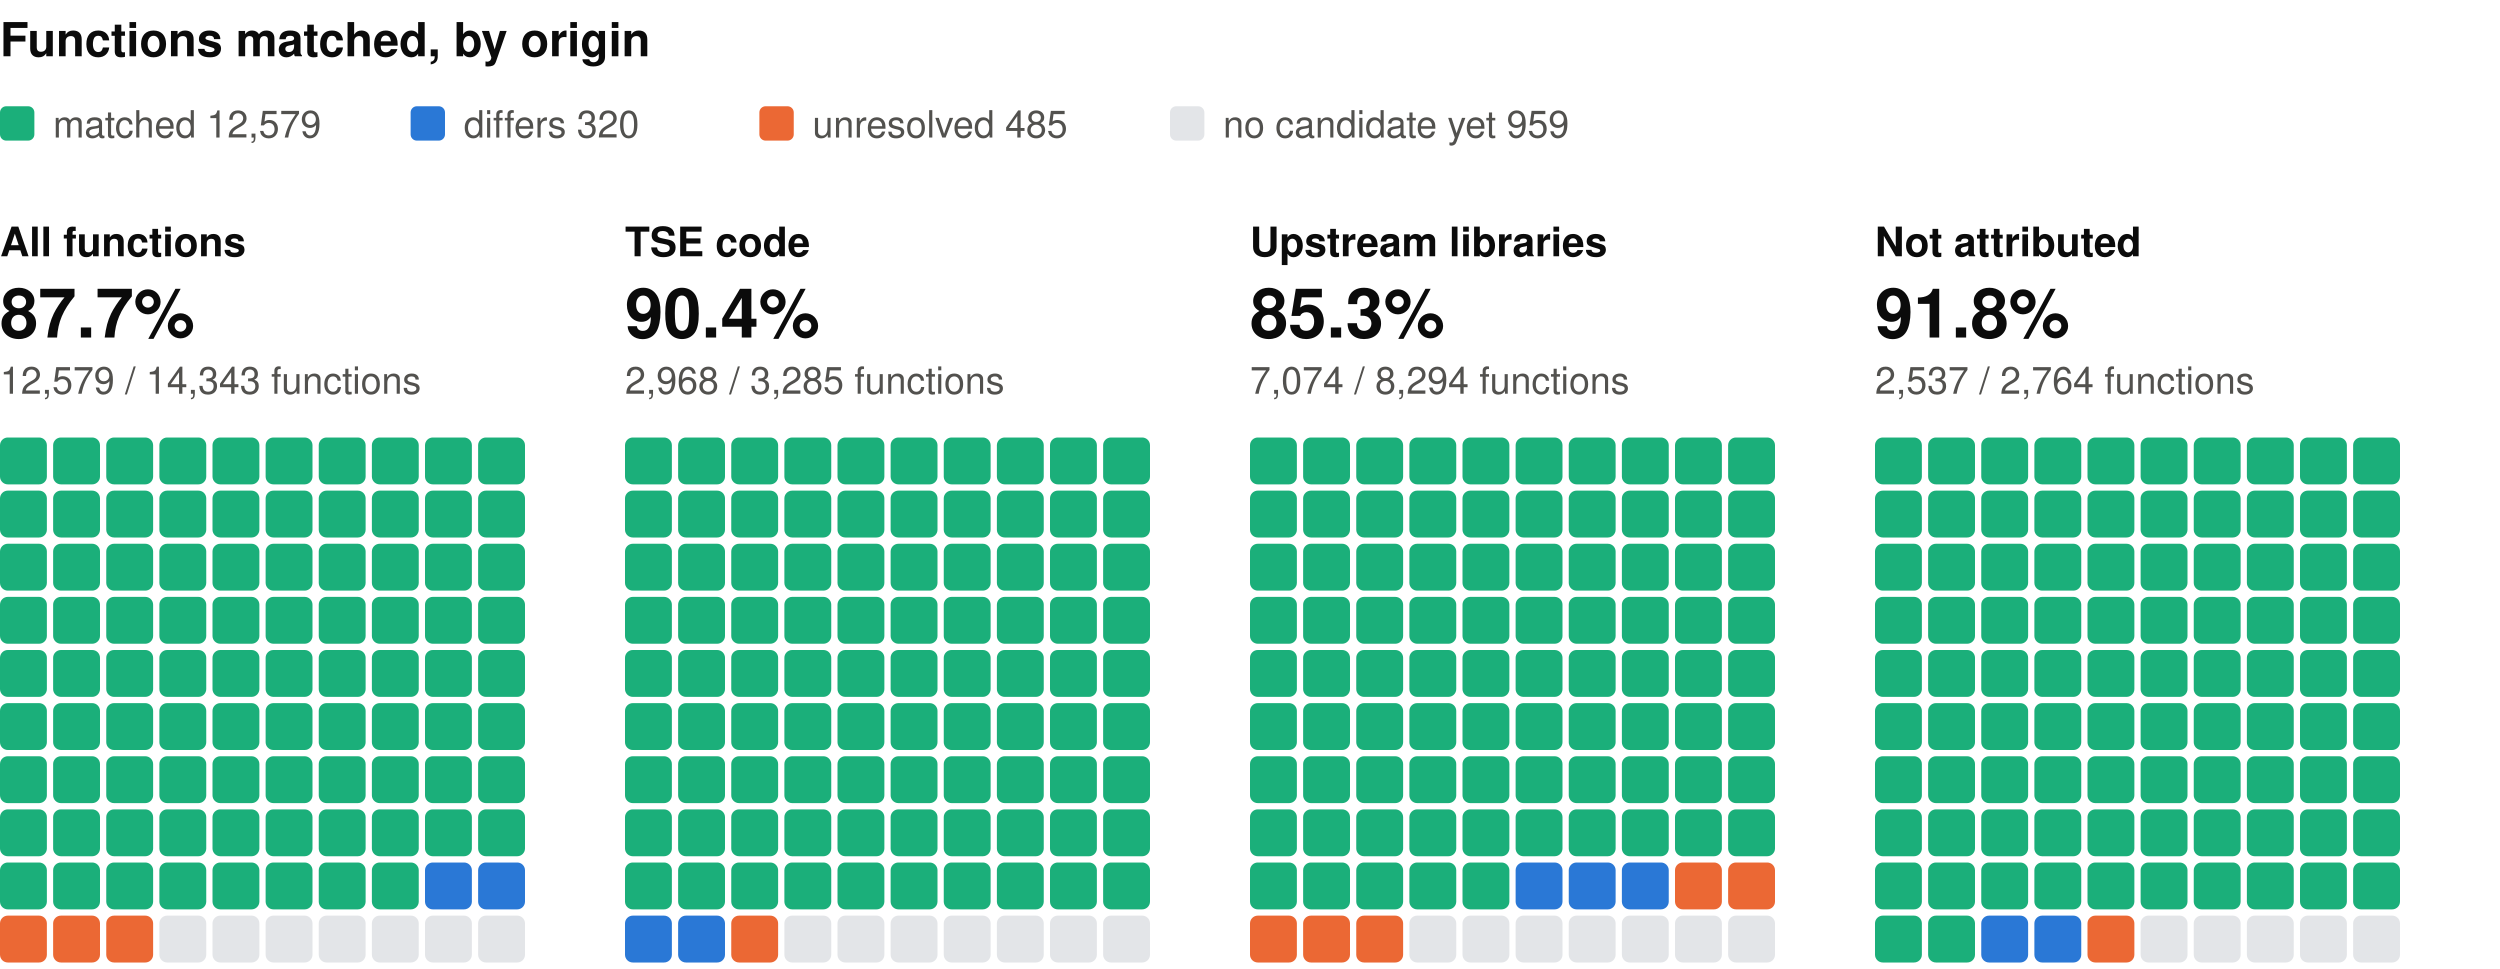
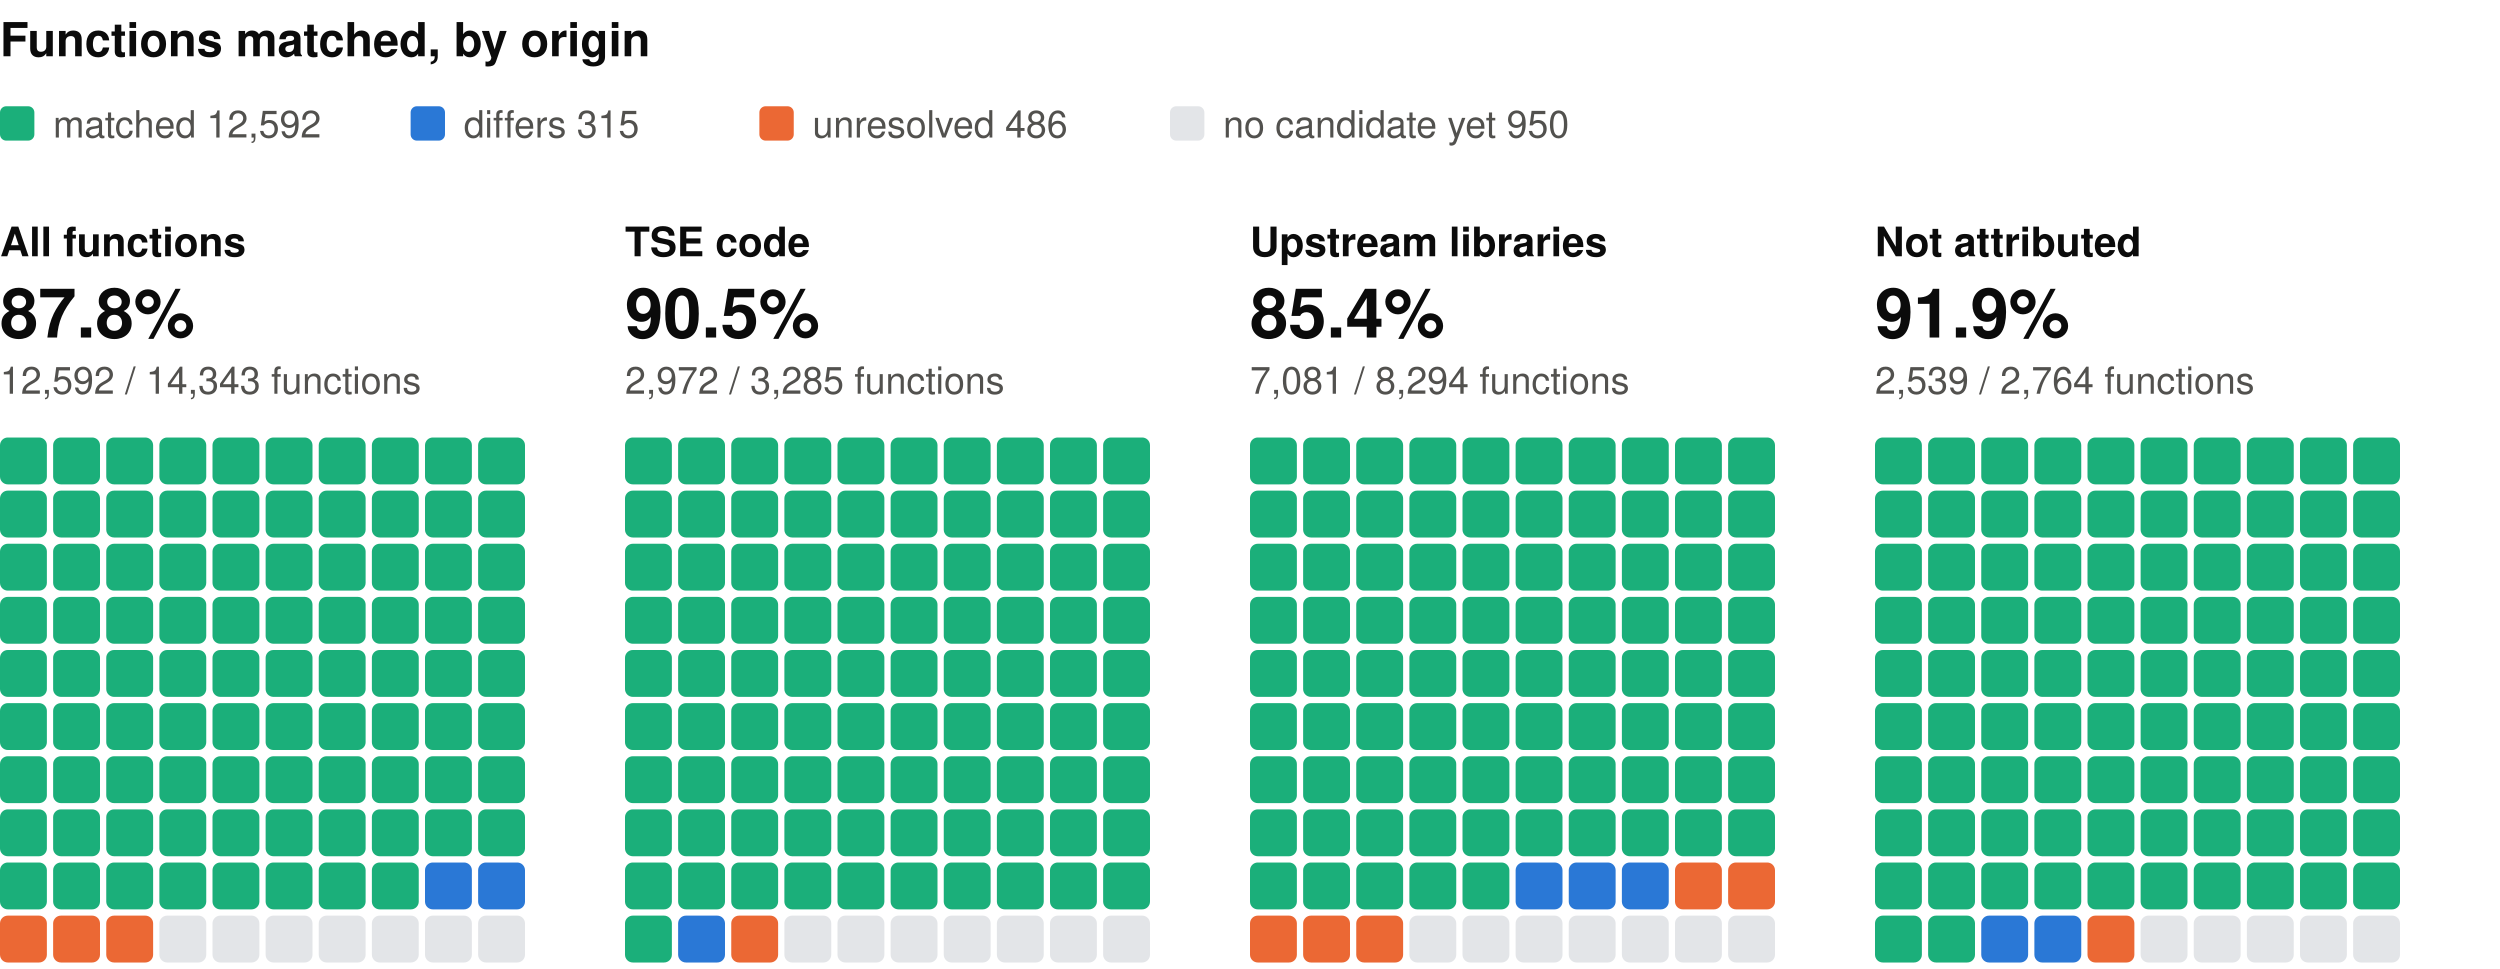
<svg xmlns="http://www.w3.org/2000/svg" width="800" height="310" viewBox="0 0 800 310" role="img" aria-label="Functions matched, by origin: one square per percent, coloured by verdict" font-family="system-ui, -apple-system, 'Segoe UI', Helvetica, Arial, sans-serif">
  <text x="0" y="18" font-size="15" fill="#0b0b0b" font-weight="600">Functions matched, by origin</text>
  <rect x="0" y="34" width="11" height="11" rx="2" fill="#1baf7a" />
-   <text x="17" y="44" font-size="12" fill="#52514e">matched 12,579</text>
+   <text x="17" y="44" font-size="12" fill="#52514e">matched 12,592</text>
  <rect x="131.4" y="34" width="11" height="11" rx="2" fill="#2a78d6" />
-   <text x="148.4" y="44" font-size="12" fill="#52514e">differs 320</text>
+   <text x="148.4" y="44" font-size="12" fill="#52514e">differs 315</text>
  <rect x="243" y="34" width="11" height="11" rx="2" fill="#eb6834" />
-   <text x="260" y="44" font-size="12" fill="#52514e">unresolved 485</text>
+   <text x="260" y="44" font-size="12" fill="#52514e">unresolved 486</text>
  <rect x="374.4" y="34" width="11" height="11" rx="2" fill="#e3e5e8" />
-   <text x="391.4" y="44" font-size="12" fill="#52514e">no candidate yet 959</text>
+   <text x="391.4" y="44" font-size="12" fill="#52514e">no candidate yet 950</text>
  <text x="0" y="82" font-size="13" fill="#0b0b0b" font-weight="600">All functions</text>
-   <text x="0" y="108" font-size="22" fill="#0b0b0b" font-weight="600">87.7%</text>
-   <text x="0" y="126" font-size="12" fill="#52514e">12,579 / 14,343 functions</text>
+   <text x="0" y="108" font-size="22" fill="#0b0b0b" font-weight="600">87.8%</text>
+   <text x="0" y="126" font-size="12" fill="#52514e">12,592 / 14,343 functions</text>
  <rect x="0" y="140" width="15" height="15" rx="2.5" fill="#1baf7a" />
  <rect x="17" y="140" width="15" height="15" rx="2.5" fill="#1baf7a" />
  <rect x="34" y="140" width="15" height="15" rx="2.5" fill="#1baf7a" />
  <rect x="51" y="140" width="15" height="15" rx="2.5" fill="#1baf7a" />
  <rect x="68" y="140" width="15" height="15" rx="2.5" fill="#1baf7a" />
  <rect x="85" y="140" width="15" height="15" rx="2.5" fill="#1baf7a" />
  <rect x="102" y="140" width="15" height="15" rx="2.5" fill="#1baf7a" />
  <rect x="119" y="140" width="15" height="15" rx="2.5" fill="#1baf7a" />
  <rect x="136" y="140" width="15" height="15" rx="2.5" fill="#1baf7a" />
  <rect x="153" y="140" width="15" height="15" rx="2.5" fill="#1baf7a" />
  <rect x="0" y="157" width="15" height="15" rx="2.5" fill="#1baf7a" />
  <rect x="17" y="157" width="15" height="15" rx="2.5" fill="#1baf7a" />
  <rect x="34" y="157" width="15" height="15" rx="2.5" fill="#1baf7a" />
  <rect x="51" y="157" width="15" height="15" rx="2.5" fill="#1baf7a" />
  <rect x="68" y="157" width="15" height="15" rx="2.5" fill="#1baf7a" />
  <rect x="85" y="157" width="15" height="15" rx="2.5" fill="#1baf7a" />
  <rect x="102" y="157" width="15" height="15" rx="2.5" fill="#1baf7a" />
  <rect x="119" y="157" width="15" height="15" rx="2.5" fill="#1baf7a" />
  <rect x="136" y="157" width="15" height="15" rx="2.5" fill="#1baf7a" />
  <rect x="153" y="157" width="15" height="15" rx="2.5" fill="#1baf7a" />
  <rect x="0" y="174" width="15" height="15" rx="2.5" fill="#1baf7a" />
  <rect x="17" y="174" width="15" height="15" rx="2.5" fill="#1baf7a" />
  <rect x="34" y="174" width="15" height="15" rx="2.5" fill="#1baf7a" />
  <rect x="51" y="174" width="15" height="15" rx="2.5" fill="#1baf7a" />
  <rect x="68" y="174" width="15" height="15" rx="2.5" fill="#1baf7a" />
  <rect x="85" y="174" width="15" height="15" rx="2.5" fill="#1baf7a" />
  <rect x="102" y="174" width="15" height="15" rx="2.5" fill="#1baf7a" />
  <rect x="119" y="174" width="15" height="15" rx="2.5" fill="#1baf7a" />
  <rect x="136" y="174" width="15" height="15" rx="2.5" fill="#1baf7a" />
  <rect x="153" y="174" width="15" height="15" rx="2.5" fill="#1baf7a" />
  <rect x="0" y="191" width="15" height="15" rx="2.5" fill="#1baf7a" />
  <rect x="17" y="191" width="15" height="15" rx="2.5" fill="#1baf7a" />
  <rect x="34" y="191" width="15" height="15" rx="2.5" fill="#1baf7a" />
  <rect x="51" y="191" width="15" height="15" rx="2.5" fill="#1baf7a" />
  <rect x="68" y="191" width="15" height="15" rx="2.5" fill="#1baf7a" />
  <rect x="85" y="191" width="15" height="15" rx="2.5" fill="#1baf7a" />
  <rect x="102" y="191" width="15" height="15" rx="2.5" fill="#1baf7a" />
  <rect x="119" y="191" width="15" height="15" rx="2.5" fill="#1baf7a" />
  <rect x="136" y="191" width="15" height="15" rx="2.5" fill="#1baf7a" />
  <rect x="153" y="191" width="15" height="15" rx="2.5" fill="#1baf7a" />
  <rect x="0" y="208" width="15" height="15" rx="2.5" fill="#1baf7a" />
  <rect x="17" y="208" width="15" height="15" rx="2.5" fill="#1baf7a" />
  <rect x="34" y="208" width="15" height="15" rx="2.5" fill="#1baf7a" />
  <rect x="51" y="208" width="15" height="15" rx="2.5" fill="#1baf7a" />
  <rect x="68" y="208" width="15" height="15" rx="2.5" fill="#1baf7a" />
  <rect x="85" y="208" width="15" height="15" rx="2.5" fill="#1baf7a" />
  <rect x="102" y="208" width="15" height="15" rx="2.5" fill="#1baf7a" />
  <rect x="119" y="208" width="15" height="15" rx="2.5" fill="#1baf7a" />
  <rect x="136" y="208" width="15" height="15" rx="2.5" fill="#1baf7a" />
  <rect x="153" y="208" width="15" height="15" rx="2.5" fill="#1baf7a" />
  <rect x="0" y="225" width="15" height="15" rx="2.5" fill="#1baf7a" />
  <rect x="17" y="225" width="15" height="15" rx="2.5" fill="#1baf7a" />
  <rect x="34" y="225" width="15" height="15" rx="2.5" fill="#1baf7a" />
  <rect x="51" y="225" width="15" height="15" rx="2.5" fill="#1baf7a" />
  <rect x="68" y="225" width="15" height="15" rx="2.5" fill="#1baf7a" />
  <rect x="85" y="225" width="15" height="15" rx="2.5" fill="#1baf7a" />
  <rect x="102" y="225" width="15" height="15" rx="2.5" fill="#1baf7a" />
  <rect x="119" y="225" width="15" height="15" rx="2.5" fill="#1baf7a" />
  <rect x="136" y="225" width="15" height="15" rx="2.5" fill="#1baf7a" />
  <rect x="153" y="225" width="15" height="15" rx="2.5" fill="#1baf7a" />
  <rect x="0" y="242" width="15" height="15" rx="2.5" fill="#1baf7a" />
  <rect x="17" y="242" width="15" height="15" rx="2.5" fill="#1baf7a" />
  <rect x="34" y="242" width="15" height="15" rx="2.5" fill="#1baf7a" />
  <rect x="51" y="242" width="15" height="15" rx="2.5" fill="#1baf7a" />
  <rect x="68" y="242" width="15" height="15" rx="2.5" fill="#1baf7a" />
  <rect x="85" y="242" width="15" height="15" rx="2.5" fill="#1baf7a" />
  <rect x="102" y="242" width="15" height="15" rx="2.5" fill="#1baf7a" />
  <rect x="119" y="242" width="15" height="15" rx="2.5" fill="#1baf7a" />
  <rect x="136" y="242" width="15" height="15" rx="2.5" fill="#1baf7a" />
  <rect x="153" y="242" width="15" height="15" rx="2.5" fill="#1baf7a" />
  <rect x="0" y="259" width="15" height="15" rx="2.5" fill="#1baf7a" />
  <rect x="17" y="259" width="15" height="15" rx="2.5" fill="#1baf7a" />
  <rect x="34" y="259" width="15" height="15" rx="2.5" fill="#1baf7a" />
  <rect x="51" y="259" width="15" height="15" rx="2.5" fill="#1baf7a" />
  <rect x="68" y="259" width="15" height="15" rx="2.5" fill="#1baf7a" />
  <rect x="85" y="259" width="15" height="15" rx="2.5" fill="#1baf7a" />
  <rect x="102" y="259" width="15" height="15" rx="2.5" fill="#1baf7a" />
  <rect x="119" y="259" width="15" height="15" rx="2.5" fill="#1baf7a" />
  <rect x="136" y="259" width="15" height="15" rx="2.5" fill="#1baf7a" />
  <rect x="153" y="259" width="15" height="15" rx="2.5" fill="#1baf7a" />
  <rect x="0" y="276" width="15" height="15" rx="2.5" fill="#1baf7a" />
  <rect x="17" y="276" width="15" height="15" rx="2.5" fill="#1baf7a" />
  <rect x="34" y="276" width="15" height="15" rx="2.5" fill="#1baf7a" />
  <rect x="51" y="276" width="15" height="15" rx="2.5" fill="#1baf7a" />
  <rect x="68" y="276" width="15" height="15" rx="2.5" fill="#1baf7a" />
  <rect x="85" y="276" width="15" height="15" rx="2.5" fill="#1baf7a" />
  <rect x="102" y="276" width="15" height="15" rx="2.5" fill="#1baf7a" />
  <rect x="119" y="276" width="15" height="15" rx="2.5" fill="#1baf7a" />
  <rect x="136" y="276" width="15" height="15" rx="2.5" fill="#2a78d6" />
  <rect x="153" y="276" width="15" height="15" rx="2.5" fill="#2a78d6" />
  <rect x="0" y="293" width="15" height="15" rx="2.5" fill="#eb6834" />
  <rect x="17" y="293" width="15" height="15" rx="2.5" fill="#eb6834" />
  <rect x="34" y="293" width="15" height="15" rx="2.5" fill="#eb6834" />
  <rect x="51" y="293" width="15" height="15" rx="2.5" fill="#e3e5e8" />
  <rect x="68" y="293" width="15" height="15" rx="2.5" fill="#e3e5e8" />
  <rect x="85" y="293" width="15" height="15" rx="2.5" fill="#e3e5e8" />
  <rect x="102" y="293" width="15" height="15" rx="2.5" fill="#e3e5e8" />
  <rect x="119" y="293" width="15" height="15" rx="2.5" fill="#e3e5e8" />
  <rect x="136" y="293" width="15" height="15" rx="2.5" fill="#e3e5e8" />
  <rect x="153" y="293" width="15" height="15" rx="2.5" fill="#e3e5e8" />
  <text x="200" y="82" font-size="13" fill="#0b0b0b" font-weight="600">TSE code</text>
-   <text x="200" y="108" font-size="22" fill="#0b0b0b" font-weight="600">90.4%</text>
-   <text x="200" y="126" font-size="12" fill="#52514e">2,968 / 3,285 functions</text>
+   <text x="200" y="108" font-size="22" fill="#0b0b0b" font-weight="600">90.5%</text>
+   <text x="200" y="126" font-size="12" fill="#52514e">2,972 / 3,285 functions</text>
  <rect x="200" y="140" width="15" height="15" rx="2.5" fill="#1baf7a" />
  <rect x="217" y="140" width="15" height="15" rx="2.5" fill="#1baf7a" />
  <rect x="234" y="140" width="15" height="15" rx="2.5" fill="#1baf7a" />
  <rect x="251" y="140" width="15" height="15" rx="2.5" fill="#1baf7a" />
  <rect x="268" y="140" width="15" height="15" rx="2.5" fill="#1baf7a" />
  <rect x="285" y="140" width="15" height="15" rx="2.5" fill="#1baf7a" />
  <rect x="302" y="140" width="15" height="15" rx="2.5" fill="#1baf7a" />
  <rect x="319" y="140" width="15" height="15" rx="2.5" fill="#1baf7a" />
  <rect x="336" y="140" width="15" height="15" rx="2.5" fill="#1baf7a" />
  <rect x="353" y="140" width="15" height="15" rx="2.5" fill="#1baf7a" />
  <rect x="200" y="157" width="15" height="15" rx="2.5" fill="#1baf7a" />
  <rect x="217" y="157" width="15" height="15" rx="2.5" fill="#1baf7a" />
  <rect x="234" y="157" width="15" height="15" rx="2.5" fill="#1baf7a" />
  <rect x="251" y="157" width="15" height="15" rx="2.5" fill="#1baf7a" />
  <rect x="268" y="157" width="15" height="15" rx="2.5" fill="#1baf7a" />
  <rect x="285" y="157" width="15" height="15" rx="2.5" fill="#1baf7a" />
  <rect x="302" y="157" width="15" height="15" rx="2.5" fill="#1baf7a" />
  <rect x="319" y="157" width="15" height="15" rx="2.5" fill="#1baf7a" />
  <rect x="336" y="157" width="15" height="15" rx="2.5" fill="#1baf7a" />
  <rect x="353" y="157" width="15" height="15" rx="2.5" fill="#1baf7a" />
  <rect x="200" y="174" width="15" height="15" rx="2.5" fill="#1baf7a" />
  <rect x="217" y="174" width="15" height="15" rx="2.5" fill="#1baf7a" />
  <rect x="234" y="174" width="15" height="15" rx="2.5" fill="#1baf7a" />
  <rect x="251" y="174" width="15" height="15" rx="2.5" fill="#1baf7a" />
  <rect x="268" y="174" width="15" height="15" rx="2.5" fill="#1baf7a" />
  <rect x="285" y="174" width="15" height="15" rx="2.5" fill="#1baf7a" />
  <rect x="302" y="174" width="15" height="15" rx="2.5" fill="#1baf7a" />
  <rect x="319" y="174" width="15" height="15" rx="2.5" fill="#1baf7a" />
  <rect x="336" y="174" width="15" height="15" rx="2.5" fill="#1baf7a" />
  <rect x="353" y="174" width="15" height="15" rx="2.5" fill="#1baf7a" />
  <rect x="200" y="191" width="15" height="15" rx="2.5" fill="#1baf7a" />
  <rect x="217" y="191" width="15" height="15" rx="2.5" fill="#1baf7a" />
  <rect x="234" y="191" width="15" height="15" rx="2.5" fill="#1baf7a" />
  <rect x="251" y="191" width="15" height="15" rx="2.5" fill="#1baf7a" />
  <rect x="268" y="191" width="15" height="15" rx="2.5" fill="#1baf7a" />
  <rect x="285" y="191" width="15" height="15" rx="2.5" fill="#1baf7a" />
  <rect x="302" y="191" width="15" height="15" rx="2.5" fill="#1baf7a" />
  <rect x="319" y="191" width="15" height="15" rx="2.5" fill="#1baf7a" />
  <rect x="336" y="191" width="15" height="15" rx="2.5" fill="#1baf7a" />
  <rect x="353" y="191" width="15" height="15" rx="2.5" fill="#1baf7a" />
  <rect x="200" y="208" width="15" height="15" rx="2.5" fill="#1baf7a" />
  <rect x="217" y="208" width="15" height="15" rx="2.5" fill="#1baf7a" />
  <rect x="234" y="208" width="15" height="15" rx="2.5" fill="#1baf7a" />
  <rect x="251" y="208" width="15" height="15" rx="2.5" fill="#1baf7a" />
  <rect x="268" y="208" width="15" height="15" rx="2.5" fill="#1baf7a" />
  <rect x="285" y="208" width="15" height="15" rx="2.5" fill="#1baf7a" />
  <rect x="302" y="208" width="15" height="15" rx="2.5" fill="#1baf7a" />
  <rect x="319" y="208" width="15" height="15" rx="2.5" fill="#1baf7a" />
  <rect x="336" y="208" width="15" height="15" rx="2.5" fill="#1baf7a" />
  <rect x="353" y="208" width="15" height="15" rx="2.5" fill="#1baf7a" />
  <rect x="200" y="225" width="15" height="15" rx="2.5" fill="#1baf7a" />
  <rect x="217" y="225" width="15" height="15" rx="2.5" fill="#1baf7a" />
  <rect x="234" y="225" width="15" height="15" rx="2.5" fill="#1baf7a" />
  <rect x="251" y="225" width="15" height="15" rx="2.5" fill="#1baf7a" />
  <rect x="268" y="225" width="15" height="15" rx="2.5" fill="#1baf7a" />
  <rect x="285" y="225" width="15" height="15" rx="2.5" fill="#1baf7a" />
  <rect x="302" y="225" width="15" height="15" rx="2.5" fill="#1baf7a" />
  <rect x="319" y="225" width="15" height="15" rx="2.5" fill="#1baf7a" />
  <rect x="336" y="225" width="15" height="15" rx="2.5" fill="#1baf7a" />
  <rect x="353" y="225" width="15" height="15" rx="2.5" fill="#1baf7a" />
  <rect x="200" y="242" width="15" height="15" rx="2.5" fill="#1baf7a" />
  <rect x="217" y="242" width="15" height="15" rx="2.5" fill="#1baf7a" />
  <rect x="234" y="242" width="15" height="15" rx="2.5" fill="#1baf7a" />
  <rect x="251" y="242" width="15" height="15" rx="2.5" fill="#1baf7a" />
  <rect x="268" y="242" width="15" height="15" rx="2.5" fill="#1baf7a" />
  <rect x="285" y="242" width="15" height="15" rx="2.5" fill="#1baf7a" />
  <rect x="302" y="242" width="15" height="15" rx="2.5" fill="#1baf7a" />
  <rect x="319" y="242" width="15" height="15" rx="2.5" fill="#1baf7a" />
  <rect x="336" y="242" width="15" height="15" rx="2.5" fill="#1baf7a" />
  <rect x="353" y="242" width="15" height="15" rx="2.5" fill="#1baf7a" />
  <rect x="200" y="259" width="15" height="15" rx="2.5" fill="#1baf7a" />
  <rect x="217" y="259" width="15" height="15" rx="2.5" fill="#1baf7a" />
  <rect x="234" y="259" width="15" height="15" rx="2.5" fill="#1baf7a" />
  <rect x="251" y="259" width="15" height="15" rx="2.5" fill="#1baf7a" />
  <rect x="268" y="259" width="15" height="15" rx="2.5" fill="#1baf7a" />
  <rect x="285" y="259" width="15" height="15" rx="2.5" fill="#1baf7a" />
  <rect x="302" y="259" width="15" height="15" rx="2.5" fill="#1baf7a" />
  <rect x="319" y="259" width="15" height="15" rx="2.5" fill="#1baf7a" />
  <rect x="336" y="259" width="15" height="15" rx="2.5" fill="#1baf7a" />
  <rect x="353" y="259" width="15" height="15" rx="2.5" fill="#1baf7a" />
  <rect x="200" y="276" width="15" height="15" rx="2.5" fill="#1baf7a" />
  <rect x="217" y="276" width="15" height="15" rx="2.5" fill="#1baf7a" />
  <rect x="234" y="276" width="15" height="15" rx="2.5" fill="#1baf7a" />
  <rect x="251" y="276" width="15" height="15" rx="2.5" fill="#1baf7a" />
  <rect x="268" y="276" width="15" height="15" rx="2.5" fill="#1baf7a" />
  <rect x="285" y="276" width="15" height="15" rx="2.5" fill="#1baf7a" />
  <rect x="302" y="276" width="15" height="15" rx="2.5" fill="#1baf7a" />
  <rect x="319" y="276" width="15" height="15" rx="2.5" fill="#1baf7a" />
  <rect x="336" y="276" width="15" height="15" rx="2.5" fill="#1baf7a" />
  <rect x="353" y="276" width="15" height="15" rx="2.5" fill="#1baf7a" />
-   <rect x="200" y="293" width="15" height="15" rx="2.5" fill="#2a78d6" />
+   <rect x="200" y="293" width="15" height="15" rx="2.5" fill="#1baf7a" />
  <rect x="217" y="293" width="15" height="15" rx="2.5" fill="#2a78d6" />
  <rect x="234" y="293" width="15" height="15" rx="2.5" fill="#eb6834" />
  <rect x="251" y="293" width="15" height="15" rx="2.5" fill="#e3e5e8" />
  <rect x="268" y="293" width="15" height="15" rx="2.5" fill="#e3e5e8" />
  <rect x="285" y="293" width="15" height="15" rx="2.5" fill="#e3e5e8" />
  <rect x="302" y="293" width="15" height="15" rx="2.5" fill="#e3e5e8" />
  <rect x="319" y="293" width="15" height="15" rx="2.5" fill="#e3e5e8" />
  <rect x="336" y="293" width="15" height="15" rx="2.5" fill="#e3e5e8" />
  <rect x="353" y="293" width="15" height="15" rx="2.5" fill="#e3e5e8" />
  <text x="400" y="82" font-size="13" fill="#0b0b0b" font-weight="600">Upstream libraries</text>
-   <text x="400" y="108" font-size="22" fill="#0b0b0b" font-weight="600">85.3%</text>
-   <text x="400" y="126" font-size="12" fill="#52514e">7,074 / 8,294 functions</text>
+   <text x="400" y="108" font-size="22" fill="#0b0b0b" font-weight="600">85.4%</text>
+   <text x="400" y="126" font-size="12" fill="#52514e">7,081 / 8,294 functions</text>
  <rect x="400" y="140" width="15" height="15" rx="2.5" fill="#1baf7a" />
  <rect x="417" y="140" width="15" height="15" rx="2.5" fill="#1baf7a" />
  <rect x="434" y="140" width="15" height="15" rx="2.5" fill="#1baf7a" />
  <rect x="451" y="140" width="15" height="15" rx="2.5" fill="#1baf7a" />
  <rect x="468" y="140" width="15" height="15" rx="2.5" fill="#1baf7a" />
  <rect x="485" y="140" width="15" height="15" rx="2.5" fill="#1baf7a" />
  <rect x="502" y="140" width="15" height="15" rx="2.5" fill="#1baf7a" />
  <rect x="519" y="140" width="15" height="15" rx="2.5" fill="#1baf7a" />
  <rect x="536" y="140" width="15" height="15" rx="2.5" fill="#1baf7a" />
  <rect x="553" y="140" width="15" height="15" rx="2.5" fill="#1baf7a" />
  <rect x="400" y="157" width="15" height="15" rx="2.5" fill="#1baf7a" />
  <rect x="417" y="157" width="15" height="15" rx="2.5" fill="#1baf7a" />
  <rect x="434" y="157" width="15" height="15" rx="2.5" fill="#1baf7a" />
  <rect x="451" y="157" width="15" height="15" rx="2.5" fill="#1baf7a" />
  <rect x="468" y="157" width="15" height="15" rx="2.5" fill="#1baf7a" />
  <rect x="485" y="157" width="15" height="15" rx="2.5" fill="#1baf7a" />
  <rect x="502" y="157" width="15" height="15" rx="2.5" fill="#1baf7a" />
  <rect x="519" y="157" width="15" height="15" rx="2.5" fill="#1baf7a" />
  <rect x="536" y="157" width="15" height="15" rx="2.5" fill="#1baf7a" />
  <rect x="553" y="157" width="15" height="15" rx="2.5" fill="#1baf7a" />
  <rect x="400" y="174" width="15" height="15" rx="2.5" fill="#1baf7a" />
  <rect x="417" y="174" width="15" height="15" rx="2.5" fill="#1baf7a" />
  <rect x="434" y="174" width="15" height="15" rx="2.5" fill="#1baf7a" />
  <rect x="451" y="174" width="15" height="15" rx="2.5" fill="#1baf7a" />
  <rect x="468" y="174" width="15" height="15" rx="2.5" fill="#1baf7a" />
  <rect x="485" y="174" width="15" height="15" rx="2.5" fill="#1baf7a" />
  <rect x="502" y="174" width="15" height="15" rx="2.5" fill="#1baf7a" />
  <rect x="519" y="174" width="15" height="15" rx="2.5" fill="#1baf7a" />
  <rect x="536" y="174" width="15" height="15" rx="2.5" fill="#1baf7a" />
  <rect x="553" y="174" width="15" height="15" rx="2.5" fill="#1baf7a" />
  <rect x="400" y="191" width="15" height="15" rx="2.5" fill="#1baf7a" />
  <rect x="417" y="191" width="15" height="15" rx="2.5" fill="#1baf7a" />
  <rect x="434" y="191" width="15" height="15" rx="2.5" fill="#1baf7a" />
  <rect x="451" y="191" width="15" height="15" rx="2.5" fill="#1baf7a" />
  <rect x="468" y="191" width="15" height="15" rx="2.5" fill="#1baf7a" />
  <rect x="485" y="191" width="15" height="15" rx="2.5" fill="#1baf7a" />
  <rect x="502" y="191" width="15" height="15" rx="2.5" fill="#1baf7a" />
  <rect x="519" y="191" width="15" height="15" rx="2.5" fill="#1baf7a" />
  <rect x="536" y="191" width="15" height="15" rx="2.5" fill="#1baf7a" />
  <rect x="553" y="191" width="15" height="15" rx="2.5" fill="#1baf7a" />
  <rect x="400" y="208" width="15" height="15" rx="2.5" fill="#1baf7a" />
  <rect x="417" y="208" width="15" height="15" rx="2.5" fill="#1baf7a" />
  <rect x="434" y="208" width="15" height="15" rx="2.5" fill="#1baf7a" />
  <rect x="451" y="208" width="15" height="15" rx="2.5" fill="#1baf7a" />
  <rect x="468" y="208" width="15" height="15" rx="2.5" fill="#1baf7a" />
  <rect x="485" y="208" width="15" height="15" rx="2.5" fill="#1baf7a" />
  <rect x="502" y="208" width="15" height="15" rx="2.5" fill="#1baf7a" />
  <rect x="519" y="208" width="15" height="15" rx="2.5" fill="#1baf7a" />
  <rect x="536" y="208" width="15" height="15" rx="2.5" fill="#1baf7a" />
  <rect x="553" y="208" width="15" height="15" rx="2.5" fill="#1baf7a" />
  <rect x="400" y="225" width="15" height="15" rx="2.5" fill="#1baf7a" />
  <rect x="417" y="225" width="15" height="15" rx="2.5" fill="#1baf7a" />
  <rect x="434" y="225" width="15" height="15" rx="2.5" fill="#1baf7a" />
  <rect x="451" y="225" width="15" height="15" rx="2.5" fill="#1baf7a" />
  <rect x="468" y="225" width="15" height="15" rx="2.5" fill="#1baf7a" />
  <rect x="485" y="225" width="15" height="15" rx="2.5" fill="#1baf7a" />
  <rect x="502" y="225" width="15" height="15" rx="2.5" fill="#1baf7a" />
  <rect x="519" y="225" width="15" height="15" rx="2.5" fill="#1baf7a" />
  <rect x="536" y="225" width="15" height="15" rx="2.5" fill="#1baf7a" />
  <rect x="553" y="225" width="15" height="15" rx="2.5" fill="#1baf7a" />
  <rect x="400" y="242" width="15" height="15" rx="2.5" fill="#1baf7a" />
  <rect x="417" y="242" width="15" height="15" rx="2.5" fill="#1baf7a" />
  <rect x="434" y="242" width="15" height="15" rx="2.5" fill="#1baf7a" />
  <rect x="451" y="242" width="15" height="15" rx="2.5" fill="#1baf7a" />
  <rect x="468" y="242" width="15" height="15" rx="2.5" fill="#1baf7a" />
  <rect x="485" y="242" width="15" height="15" rx="2.5" fill="#1baf7a" />
  <rect x="502" y="242" width="15" height="15" rx="2.5" fill="#1baf7a" />
  <rect x="519" y="242" width="15" height="15" rx="2.5" fill="#1baf7a" />
  <rect x="536" y="242" width="15" height="15" rx="2.5" fill="#1baf7a" />
  <rect x="553" y="242" width="15" height="15" rx="2.5" fill="#1baf7a" />
  <rect x="400" y="259" width="15" height="15" rx="2.5" fill="#1baf7a" />
  <rect x="417" y="259" width="15" height="15" rx="2.5" fill="#1baf7a" />
  <rect x="434" y="259" width="15" height="15" rx="2.5" fill="#1baf7a" />
  <rect x="451" y="259" width="15" height="15" rx="2.5" fill="#1baf7a" />
  <rect x="468" y="259" width="15" height="15" rx="2.5" fill="#1baf7a" />
  <rect x="485" y="259" width="15" height="15" rx="2.5" fill="#1baf7a" />
  <rect x="502" y="259" width="15" height="15" rx="2.5" fill="#1baf7a" />
  <rect x="519" y="259" width="15" height="15" rx="2.5" fill="#1baf7a" />
  <rect x="536" y="259" width="15" height="15" rx="2.5" fill="#1baf7a" />
  <rect x="553" y="259" width="15" height="15" rx="2.5" fill="#1baf7a" />
  <rect x="400" y="276" width="15" height="15" rx="2.5" fill="#1baf7a" />
  <rect x="417" y="276" width="15" height="15" rx="2.5" fill="#1baf7a" />
  <rect x="434" y="276" width="15" height="15" rx="2.5" fill="#1baf7a" />
  <rect x="451" y="276" width="15" height="15" rx="2.5" fill="#1baf7a" />
  <rect x="468" y="276" width="15" height="15" rx="2.5" fill="#1baf7a" />
  <rect x="485" y="276" width="15" height="15" rx="2.5" fill="#2a78d6" />
  <rect x="502" y="276" width="15" height="15" rx="2.5" fill="#2a78d6" />
  <rect x="519" y="276" width="15" height="15" rx="2.5" fill="#2a78d6" />
  <rect x="536" y="276" width="15" height="15" rx="2.5" fill="#eb6834" />
  <rect x="553" y="276" width="15" height="15" rx="2.5" fill="#eb6834" />
  <rect x="400" y="293" width="15" height="15" rx="2.5" fill="#eb6834" />
  <rect x="417" y="293" width="15" height="15" rx="2.5" fill="#eb6834" />
  <rect x="434" y="293" width="15" height="15" rx="2.5" fill="#eb6834" />
  <rect x="451" y="293" width="15" height="15" rx="2.5" fill="#e3e5e8" />
  <rect x="468" y="293" width="15" height="15" rx="2.5" fill="#e3e5e8" />
  <rect x="485" y="293" width="15" height="15" rx="2.5" fill="#e3e5e8" />
  <rect x="502" y="293" width="15" height="15" rx="2.5" fill="#e3e5e8" />
  <rect x="519" y="293" width="15" height="15" rx="2.5" fill="#e3e5e8" />
  <rect x="536" y="293" width="15" height="15" rx="2.5" fill="#e3e5e8" />
  <rect x="553" y="293" width="15" height="15" rx="2.5" fill="#e3e5e8" />
  <text x="600" y="82" font-size="13" fill="#0b0b0b" font-weight="600">Not attributed</text>
-   <text x="600" y="108" font-size="22" fill="#0b0b0b" font-weight="600">91.8%</text>
-   <text x="600" y="126" font-size="12" fill="#52514e">2,537 / 2,764 functions</text>
+   <text x="600" y="108" font-size="22" fill="#0b0b0b" font-weight="600">91.9%</text>
+   <text x="600" y="126" font-size="12" fill="#52514e">2,539 / 2,764 functions</text>
  <rect x="600" y="140" width="15" height="15" rx="2.5" fill="#1baf7a" />
  <rect x="617" y="140" width="15" height="15" rx="2.5" fill="#1baf7a" />
  <rect x="634" y="140" width="15" height="15" rx="2.5" fill="#1baf7a" />
  <rect x="651" y="140" width="15" height="15" rx="2.5" fill="#1baf7a" />
  <rect x="668" y="140" width="15" height="15" rx="2.5" fill="#1baf7a" />
  <rect x="685" y="140" width="15" height="15" rx="2.5" fill="#1baf7a" />
  <rect x="702" y="140" width="15" height="15" rx="2.5" fill="#1baf7a" />
  <rect x="719" y="140" width="15" height="15" rx="2.5" fill="#1baf7a" />
  <rect x="736" y="140" width="15" height="15" rx="2.5" fill="#1baf7a" />
  <rect x="753" y="140" width="15" height="15" rx="2.5" fill="#1baf7a" />
  <rect x="600" y="157" width="15" height="15" rx="2.5" fill="#1baf7a" />
  <rect x="617" y="157" width="15" height="15" rx="2.5" fill="#1baf7a" />
  <rect x="634" y="157" width="15" height="15" rx="2.5" fill="#1baf7a" />
  <rect x="651" y="157" width="15" height="15" rx="2.5" fill="#1baf7a" />
  <rect x="668" y="157" width="15" height="15" rx="2.5" fill="#1baf7a" />
  <rect x="685" y="157" width="15" height="15" rx="2.5" fill="#1baf7a" />
  <rect x="702" y="157" width="15" height="15" rx="2.5" fill="#1baf7a" />
  <rect x="719" y="157" width="15" height="15" rx="2.5" fill="#1baf7a" />
  <rect x="736" y="157" width="15" height="15" rx="2.5" fill="#1baf7a" />
  <rect x="753" y="157" width="15" height="15" rx="2.5" fill="#1baf7a" />
  <rect x="600" y="174" width="15" height="15" rx="2.5" fill="#1baf7a" />
  <rect x="617" y="174" width="15" height="15" rx="2.5" fill="#1baf7a" />
  <rect x="634" y="174" width="15" height="15" rx="2.5" fill="#1baf7a" />
  <rect x="651" y="174" width="15" height="15" rx="2.5" fill="#1baf7a" />
  <rect x="668" y="174" width="15" height="15" rx="2.5" fill="#1baf7a" />
  <rect x="685" y="174" width="15" height="15" rx="2.5" fill="#1baf7a" />
  <rect x="702" y="174" width="15" height="15" rx="2.5" fill="#1baf7a" />
  <rect x="719" y="174" width="15" height="15" rx="2.5" fill="#1baf7a" />
  <rect x="736" y="174" width="15" height="15" rx="2.5" fill="#1baf7a" />
  <rect x="753" y="174" width="15" height="15" rx="2.5" fill="#1baf7a" />
  <rect x="600" y="191" width="15" height="15" rx="2.5" fill="#1baf7a" />
  <rect x="617" y="191" width="15" height="15" rx="2.5" fill="#1baf7a" />
  <rect x="634" y="191" width="15" height="15" rx="2.5" fill="#1baf7a" />
  <rect x="651" y="191" width="15" height="15" rx="2.5" fill="#1baf7a" />
  <rect x="668" y="191" width="15" height="15" rx="2.5" fill="#1baf7a" />
  <rect x="685" y="191" width="15" height="15" rx="2.5" fill="#1baf7a" />
  <rect x="702" y="191" width="15" height="15" rx="2.5" fill="#1baf7a" />
  <rect x="719" y="191" width="15" height="15" rx="2.5" fill="#1baf7a" />
  <rect x="736" y="191" width="15" height="15" rx="2.5" fill="#1baf7a" />
  <rect x="753" y="191" width="15" height="15" rx="2.5" fill="#1baf7a" />
  <rect x="600" y="208" width="15" height="15" rx="2.5" fill="#1baf7a" />
  <rect x="617" y="208" width="15" height="15" rx="2.5" fill="#1baf7a" />
  <rect x="634" y="208" width="15" height="15" rx="2.5" fill="#1baf7a" />
  <rect x="651" y="208" width="15" height="15" rx="2.5" fill="#1baf7a" />
  <rect x="668" y="208" width="15" height="15" rx="2.5" fill="#1baf7a" />
  <rect x="685" y="208" width="15" height="15" rx="2.5" fill="#1baf7a" />
  <rect x="702" y="208" width="15" height="15" rx="2.5" fill="#1baf7a" />
  <rect x="719" y="208" width="15" height="15" rx="2.5" fill="#1baf7a" />
  <rect x="736" y="208" width="15" height="15" rx="2.5" fill="#1baf7a" />
  <rect x="753" y="208" width="15" height="15" rx="2.5" fill="#1baf7a" />
  <rect x="600" y="225" width="15" height="15" rx="2.5" fill="#1baf7a" />
  <rect x="617" y="225" width="15" height="15" rx="2.5" fill="#1baf7a" />
  <rect x="634" y="225" width="15" height="15" rx="2.5" fill="#1baf7a" />
  <rect x="651" y="225" width="15" height="15" rx="2.5" fill="#1baf7a" />
  <rect x="668" y="225" width="15" height="15" rx="2.5" fill="#1baf7a" />
  <rect x="685" y="225" width="15" height="15" rx="2.5" fill="#1baf7a" />
  <rect x="702" y="225" width="15" height="15" rx="2.5" fill="#1baf7a" />
  <rect x="719" y="225" width="15" height="15" rx="2.5" fill="#1baf7a" />
  <rect x="736" y="225" width="15" height="15" rx="2.5" fill="#1baf7a" />
  <rect x="753" y="225" width="15" height="15" rx="2.5" fill="#1baf7a" />
  <rect x="600" y="242" width="15" height="15" rx="2.5" fill="#1baf7a" />
  <rect x="617" y="242" width="15" height="15" rx="2.5" fill="#1baf7a" />
  <rect x="634" y="242" width="15" height="15" rx="2.5" fill="#1baf7a" />
  <rect x="651" y="242" width="15" height="15" rx="2.5" fill="#1baf7a" />
  <rect x="668" y="242" width="15" height="15" rx="2.5" fill="#1baf7a" />
  <rect x="685" y="242" width="15" height="15" rx="2.5" fill="#1baf7a" />
  <rect x="702" y="242" width="15" height="15" rx="2.5" fill="#1baf7a" />
  <rect x="719" y="242" width="15" height="15" rx="2.5" fill="#1baf7a" />
  <rect x="736" y="242" width="15" height="15" rx="2.5" fill="#1baf7a" />
  <rect x="753" y="242" width="15" height="15" rx="2.5" fill="#1baf7a" />
  <rect x="600" y="259" width="15" height="15" rx="2.5" fill="#1baf7a" />
  <rect x="617" y="259" width="15" height="15" rx="2.5" fill="#1baf7a" />
  <rect x="634" y="259" width="15" height="15" rx="2.5" fill="#1baf7a" />
  <rect x="651" y="259" width="15" height="15" rx="2.5" fill="#1baf7a" />
  <rect x="668" y="259" width="15" height="15" rx="2.5" fill="#1baf7a" />
  <rect x="685" y="259" width="15" height="15" rx="2.5" fill="#1baf7a" />
  <rect x="702" y="259" width="15" height="15" rx="2.5" fill="#1baf7a" />
  <rect x="719" y="259" width="15" height="15" rx="2.5" fill="#1baf7a" />
  <rect x="736" y="259" width="15" height="15" rx="2.5" fill="#1baf7a" />
  <rect x="753" y="259" width="15" height="15" rx="2.5" fill="#1baf7a" />
  <rect x="600" y="276" width="15" height="15" rx="2.5" fill="#1baf7a" />
  <rect x="617" y="276" width="15" height="15" rx="2.5" fill="#1baf7a" />
  <rect x="634" y="276" width="15" height="15" rx="2.5" fill="#1baf7a" />
  <rect x="651" y="276" width="15" height="15" rx="2.5" fill="#1baf7a" />
  <rect x="668" y="276" width="15" height="15" rx="2.5" fill="#1baf7a" />
  <rect x="685" y="276" width="15" height="15" rx="2.5" fill="#1baf7a" />
  <rect x="702" y="276" width="15" height="15" rx="2.5" fill="#1baf7a" />
  <rect x="719" y="276" width="15" height="15" rx="2.5" fill="#1baf7a" />
  <rect x="736" y="276" width="15" height="15" rx="2.5" fill="#1baf7a" />
  <rect x="753" y="276" width="15" height="15" rx="2.5" fill="#1baf7a" />
  <rect x="600" y="293" width="15" height="15" rx="2.5" fill="#1baf7a" />
  <rect x="617" y="293" width="15" height="15" rx="2.5" fill="#1baf7a" />
  <rect x="634" y="293" width="15" height="15" rx="2.5" fill="#2a78d6" />
  <rect x="651" y="293" width="15" height="15" rx="2.5" fill="#2a78d6" />
  <rect x="668" y="293" width="15" height="15" rx="2.5" fill="#eb6834" />
  <rect x="685" y="293" width="15" height="15" rx="2.5" fill="#e3e5e8" />
  <rect x="702" y="293" width="15" height="15" rx="2.5" fill="#e3e5e8" />
  <rect x="719" y="293" width="15" height="15" rx="2.5" fill="#e3e5e8" />
  <rect x="736" y="293" width="15" height="15" rx="2.5" fill="#e3e5e8" />
  <rect x="753" y="293" width="15" height="15" rx="2.5" fill="#e3e5e8" />
</svg>
